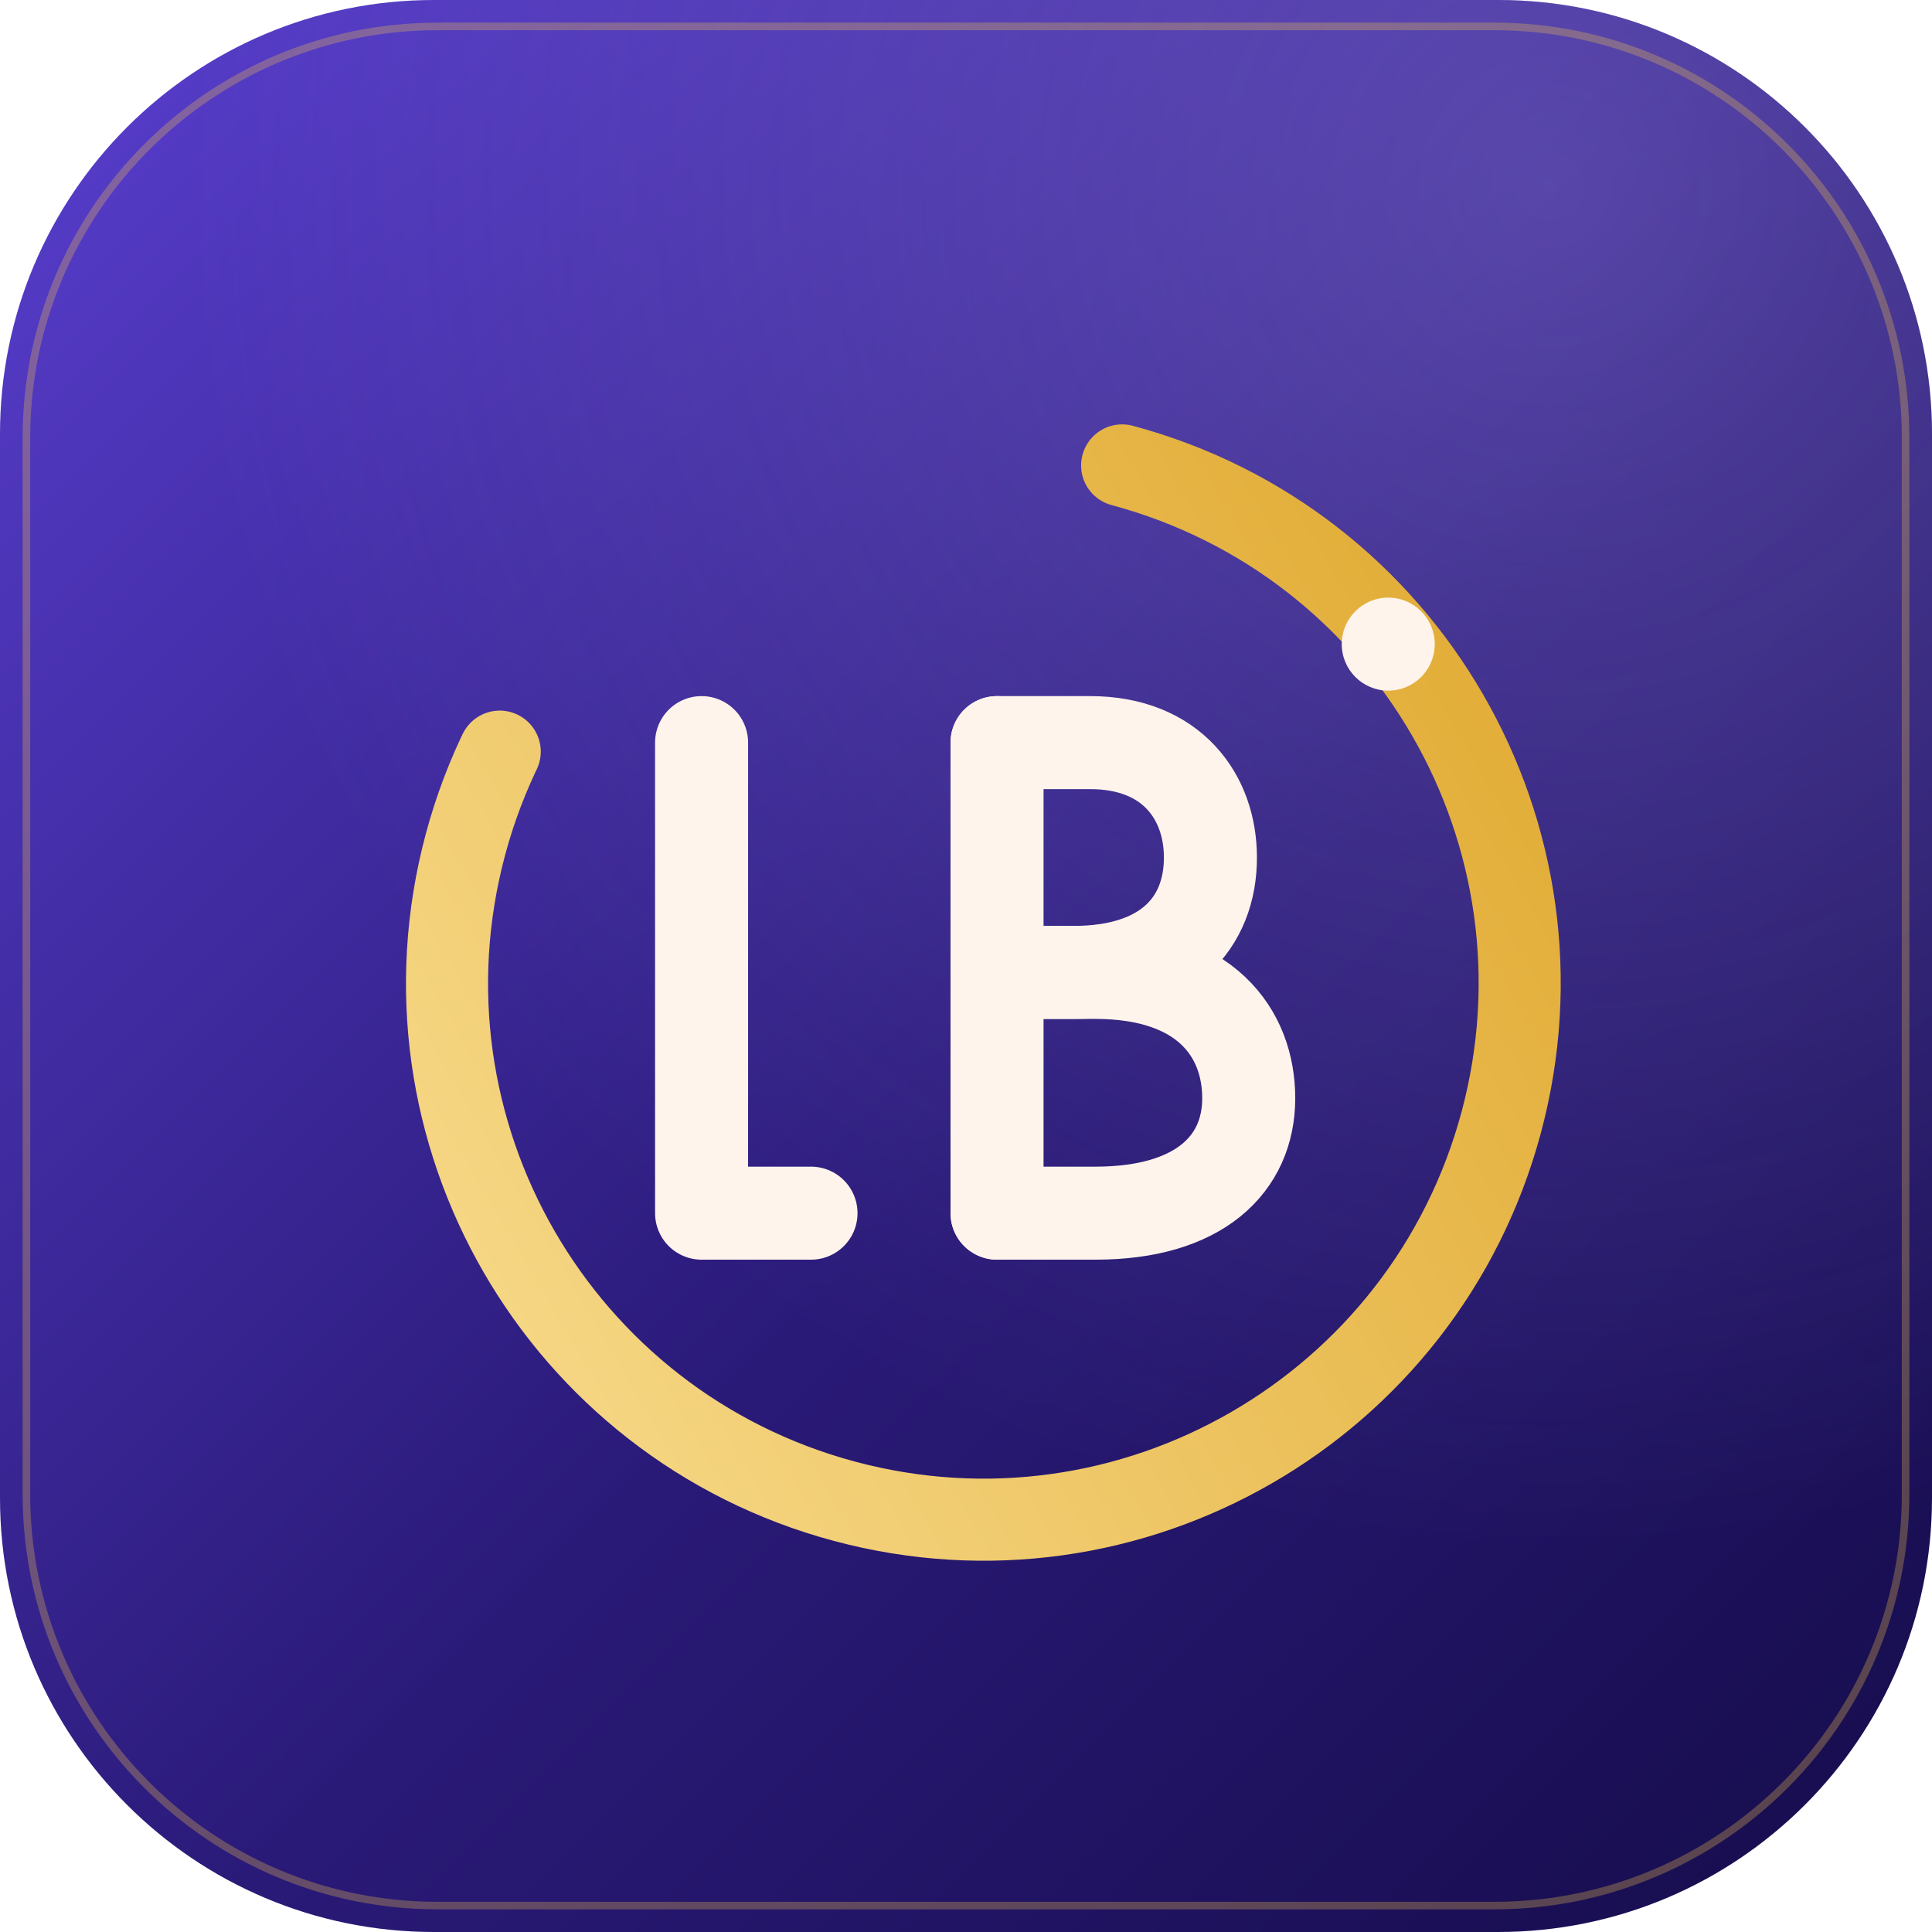
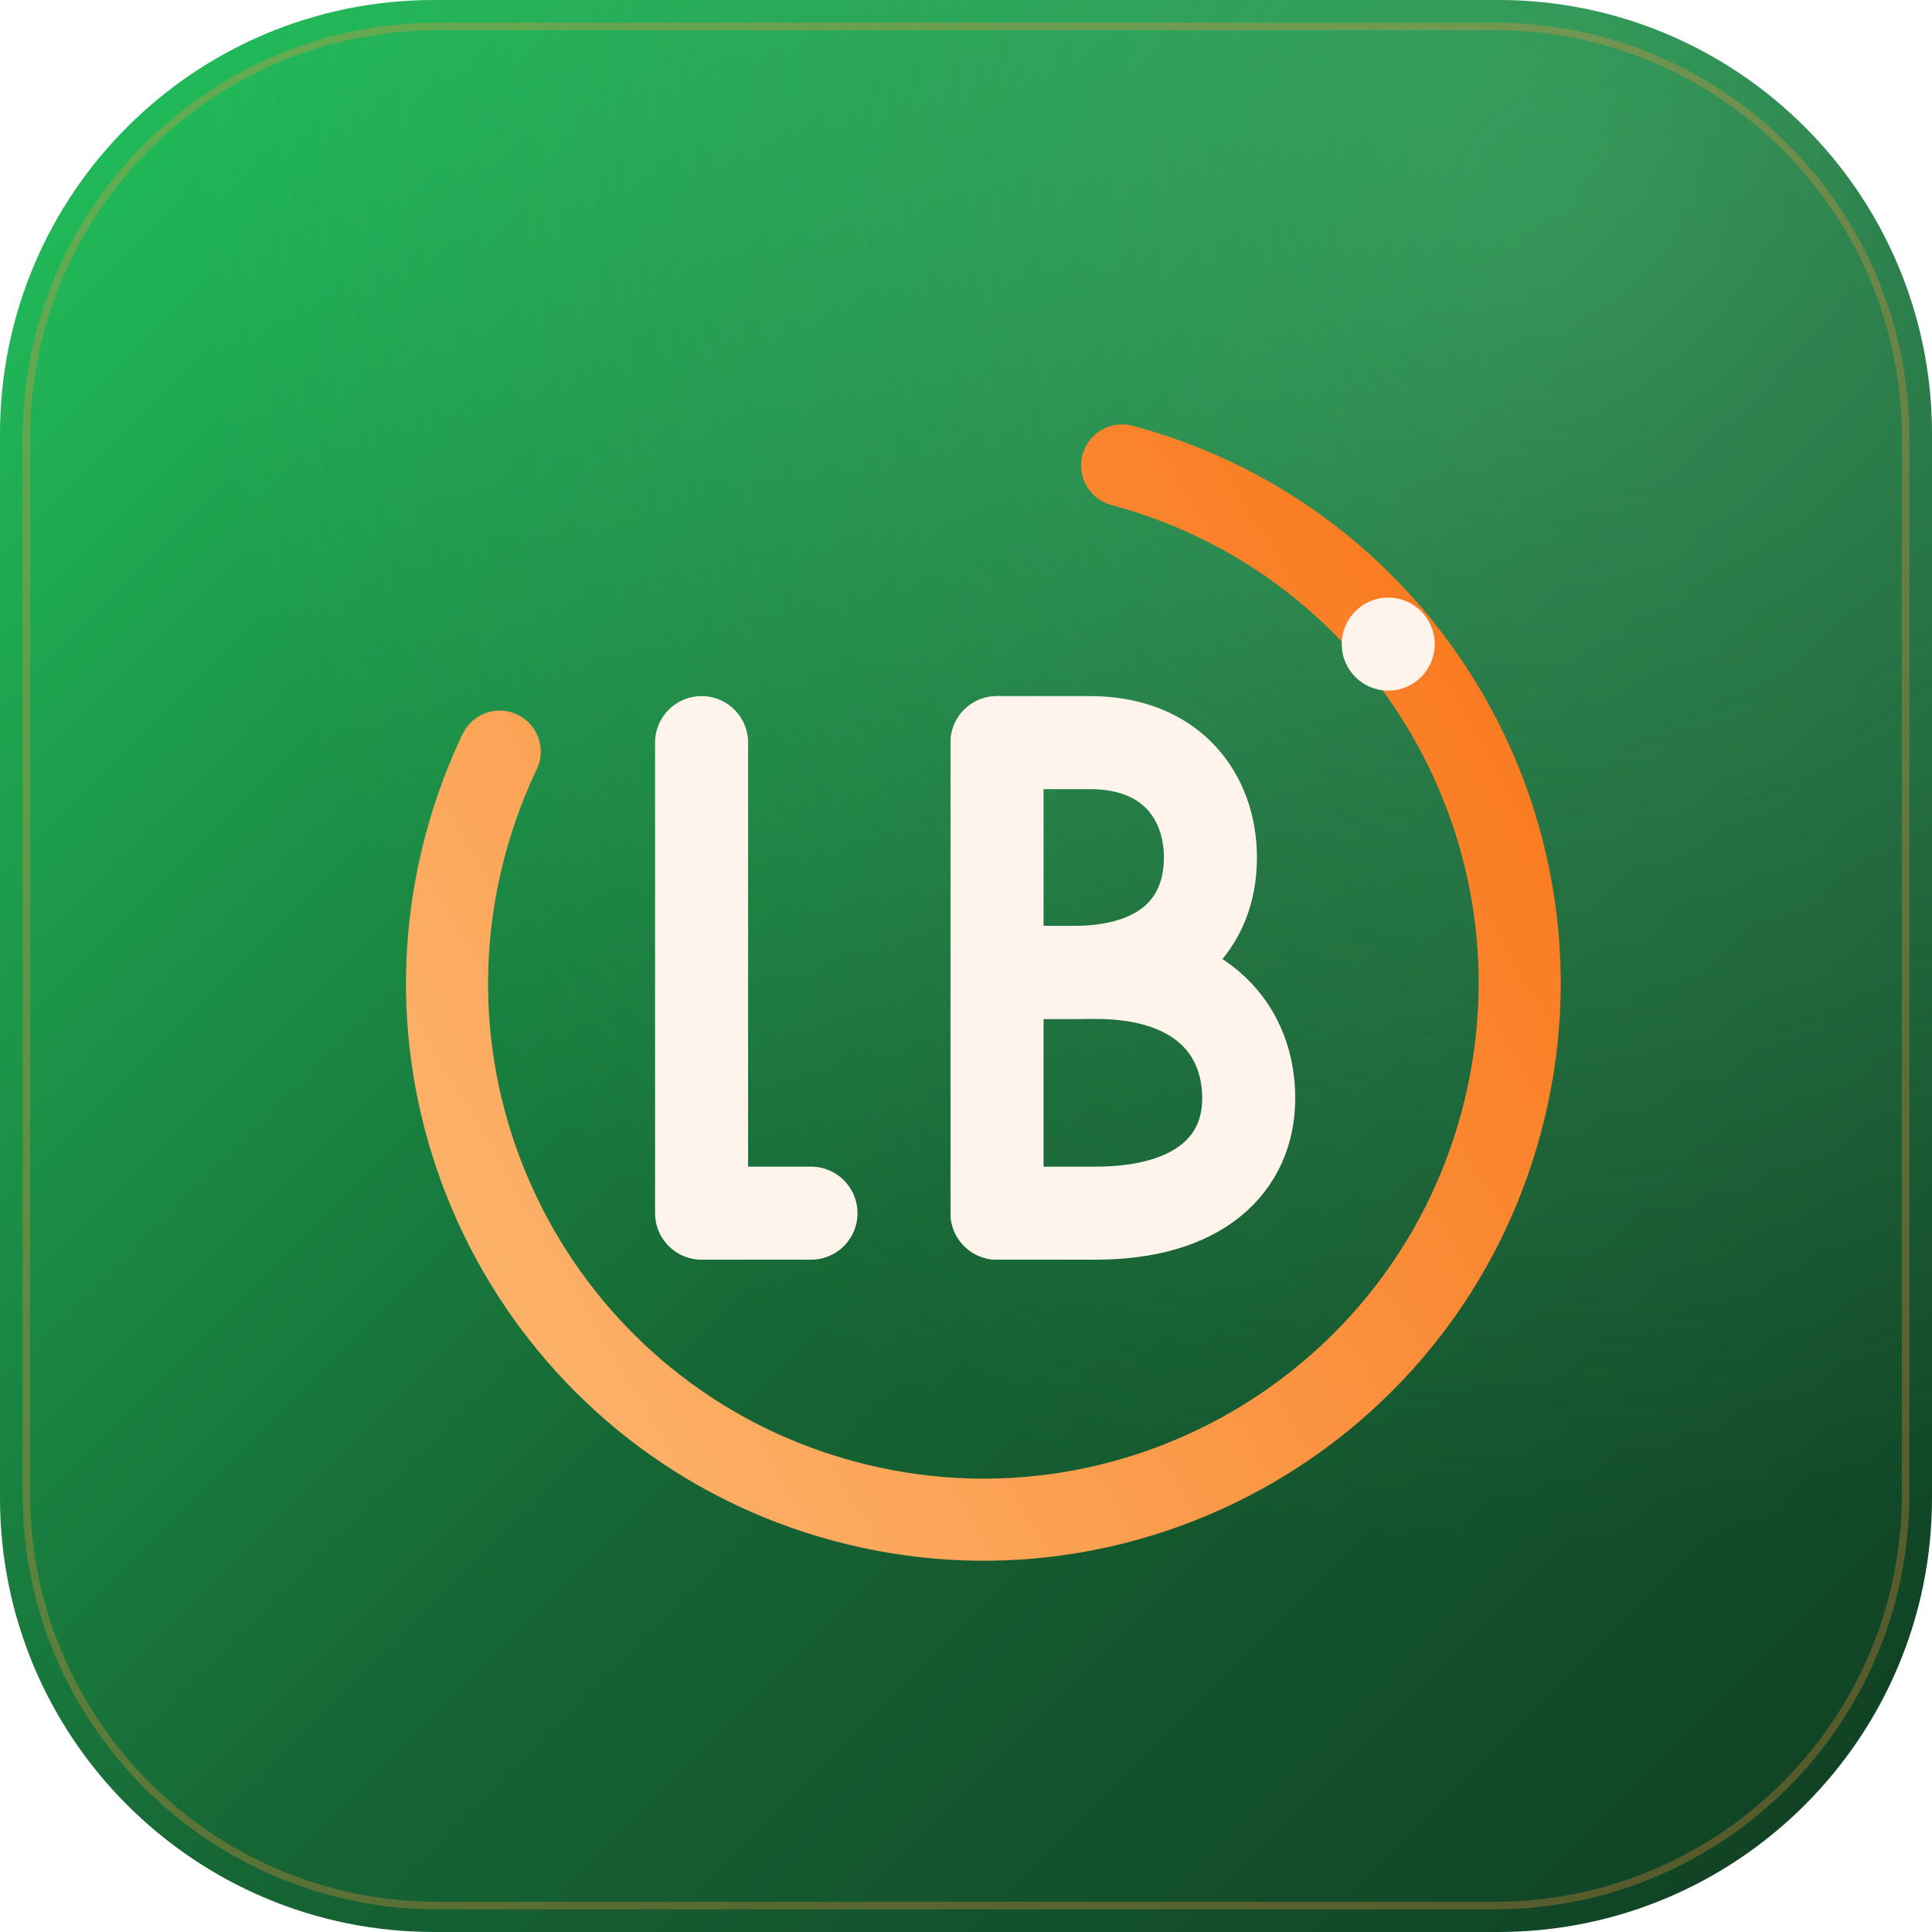
<svg xmlns="http://www.w3.org/2000/svg" viewBox="0 0 1024 1024" role="img" aria-label="Loopy Brains">
  <defs>
    <linearGradient id="bg" x1="0" y1="0" x2="1" y2="1">
-       <stop offset="0" stop-color="#5a3fd0" />
-       <stop offset=".55" stop-color="#2a1a78" />
-       <stop offset="1" stop-color="#150c4a" />
+       <stop offset="0" stop-color="#22c55e" />
+       <stop offset=".55" stop-color="#166534" />
+       <stop offset="1" stop-color="#0f3d22" />
    </linearGradient>
    <radialGradient id="glow" cx=".8" cy=".1" r=".7">
-       <stop offset="0" stop-color="#b9a8ff" stop-opacity=".28" />
-       <stop offset="1" stop-color="#b9a8ff" stop-opacity="0" />
+       <stop offset="0" stop-color="#86efac" stop-opacity=".28" />
+       <stop offset="1" stop-color="#86efac" stop-opacity="0" />
    </radialGradient>
  </defs>
  <rect width="1024" height="1024" rx="230" fill="url(#bg)" />
  <rect width="1024" height="1024" rx="230" fill="url(#glow)" />
-   <rect x="14" y="14" width="996" height="996" rx="218" fill="none" stroke="#f0c24b" stroke-opacity=".3" stroke-width="4" />
+   <rect x="14" y="14" width="996" height="996" rx="218" fill="none" stroke="#fb923c" stroke-opacity=".3" stroke-width="4" />
  <g transform="translate(150 150) scale(1.45)">
    <defs>
      <linearGradient id="lbRing" x1="0" y1="0" x2="1" y2="1">
-         <stop offset="0" stop-color="#f8dc8e" />
-         <stop offset="1" stop-color="#e0a82e" />
+         <stop offset="0" stop-color="#fdba74" />
+         <stop offset="1" stop-color="#f97316" />
      </linearGradient>
    </defs>
    <circle cx="256" cy="256" r="196" fill="none" stroke="url(#lbRing)" stroke-width="30" stroke-linecap="round" stroke-dasharray="960 272" transform="rotate(-75 256 256)" />
    <circle cx="404" cy="132" r="17" fill="#fff4ec" />
    <g fill="none" stroke="#fff4ec" stroke-width="34" stroke-linecap="round" stroke-linejoin="round" transform="translate(-41 0)">
      <path d="M194 168V340H234" />
      <path d="M302 168V340" />
      <path d="M302 168H336C366 168 380 188 380 210C380 234 364 252 330 252H302" />
      <path d="M302 252H338C378 252 394 274 394 298C394 322 376 340 338 340H302" />
    </g>
  </g>
</svg>
